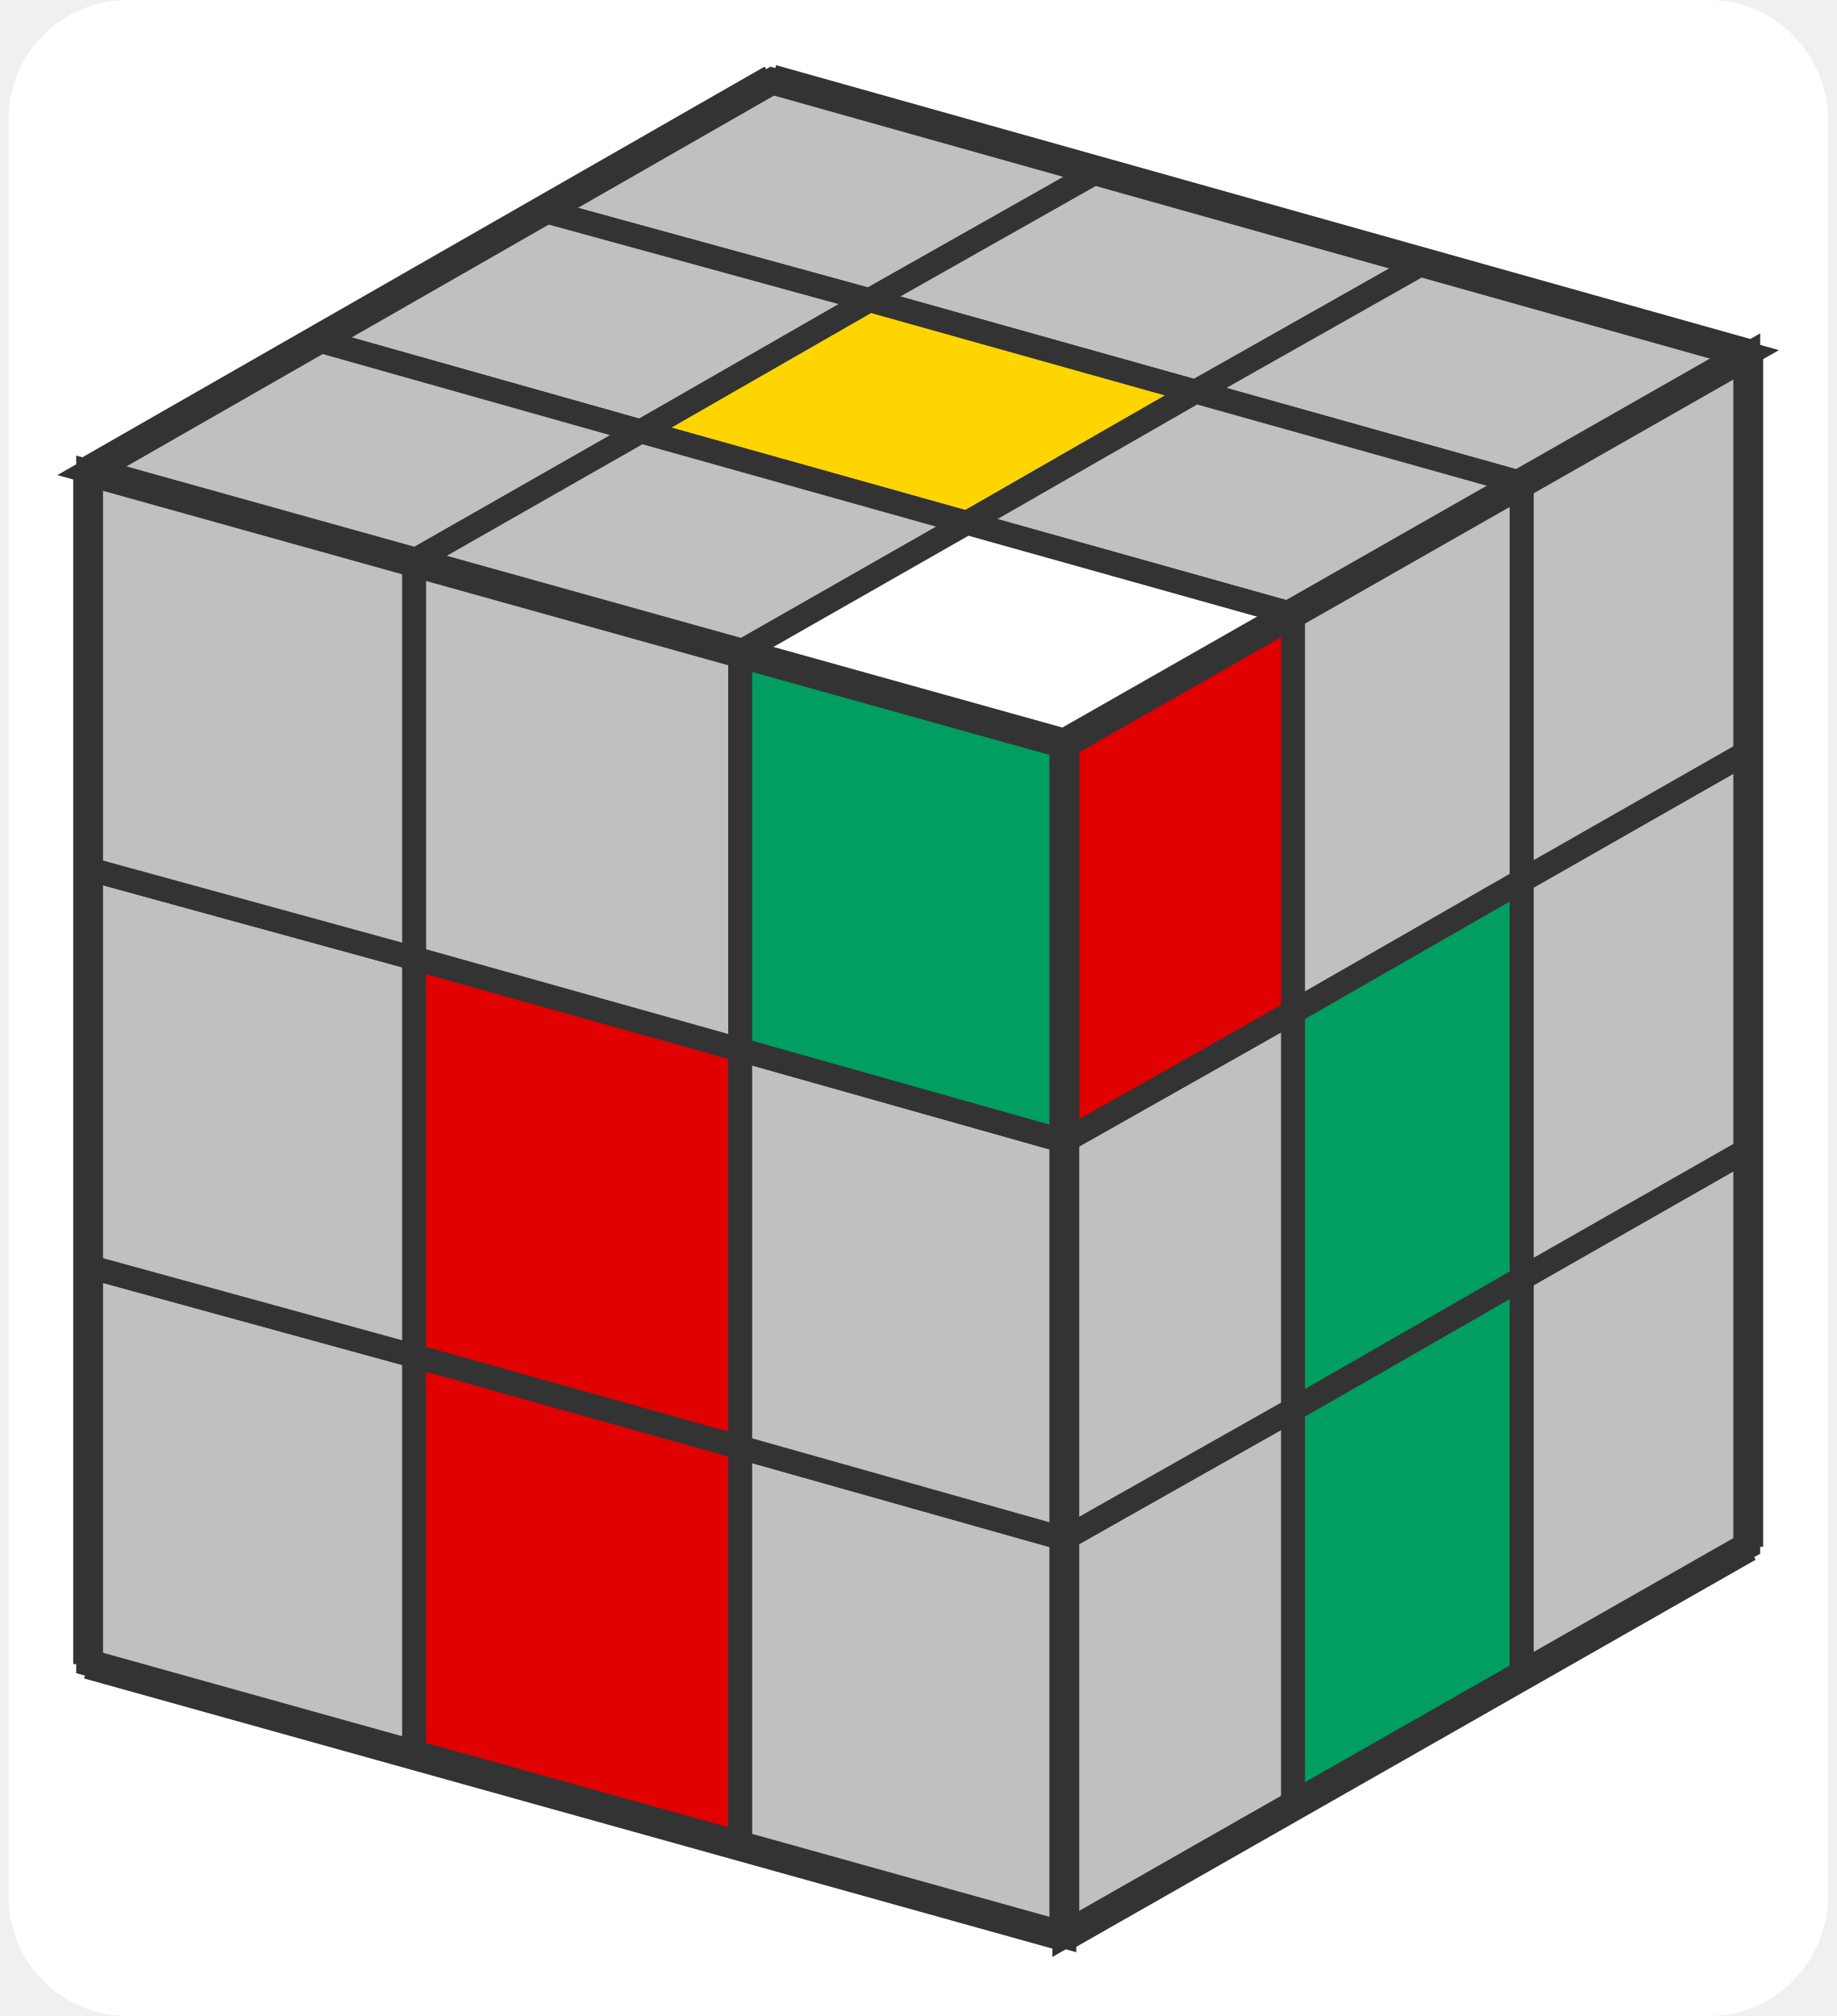
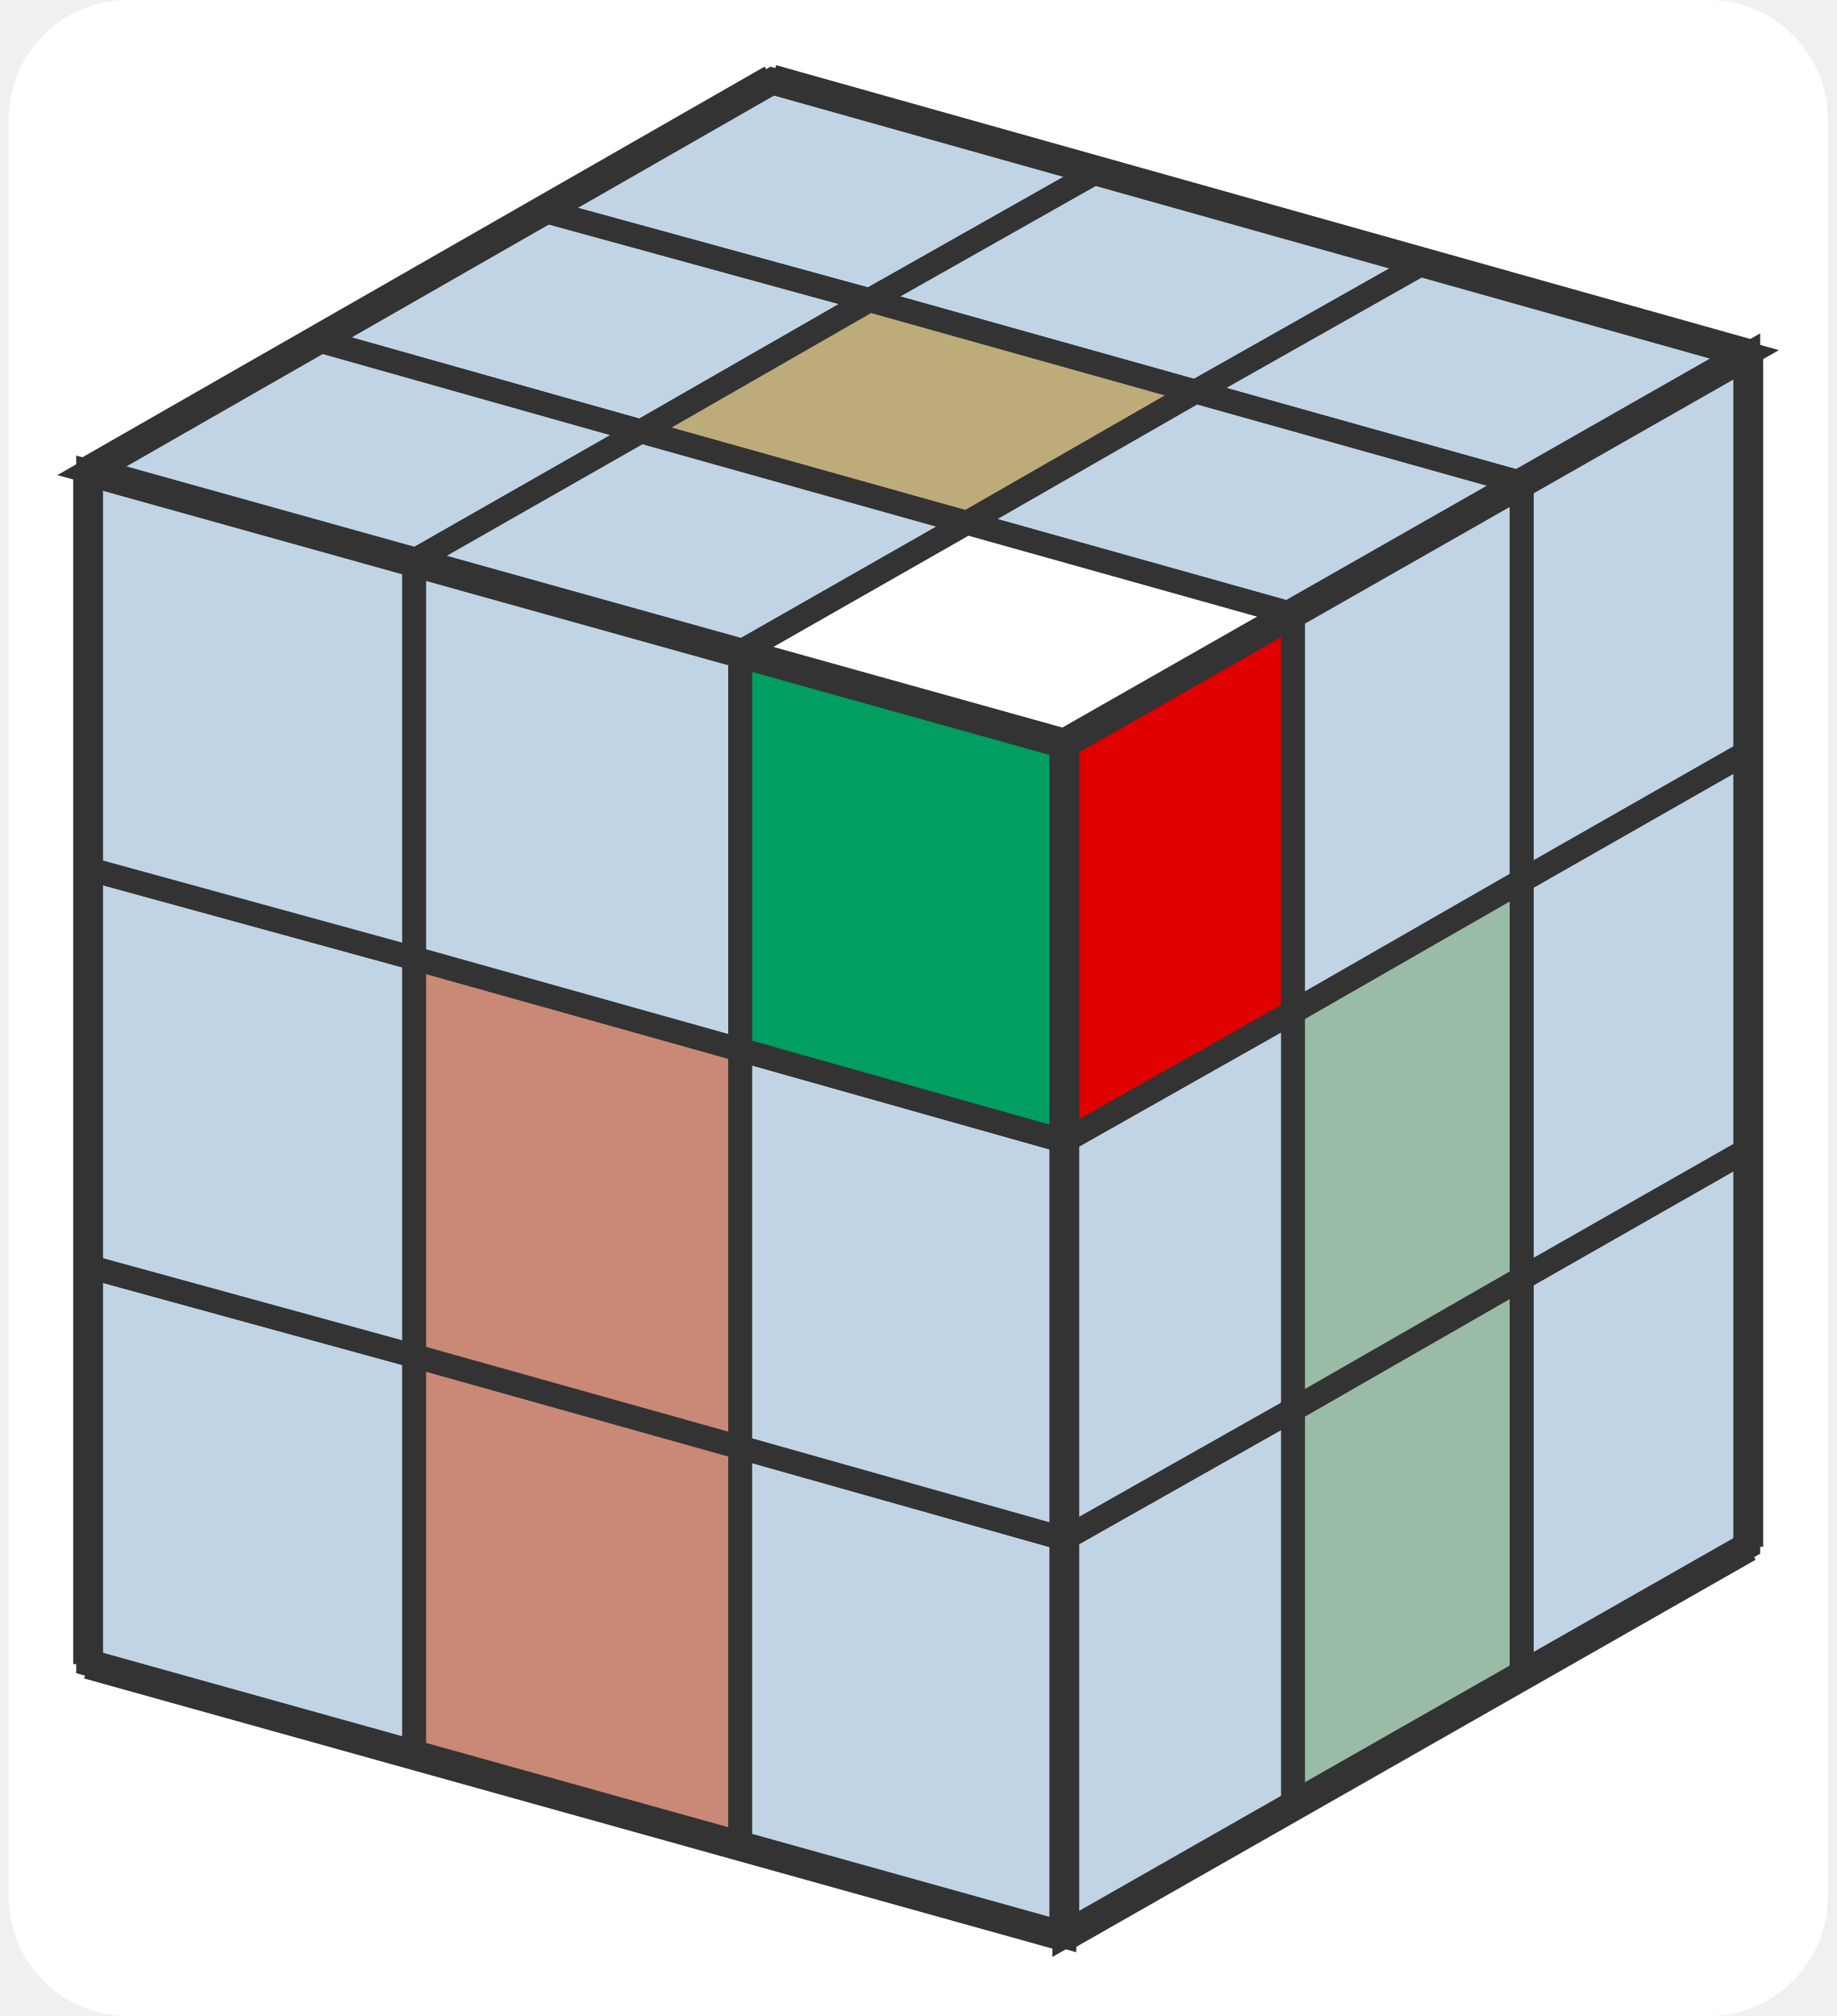
<svg xmlns="http://www.w3.org/2000/svg" baseProfile="full" height="101px" version="1.1" viewBox="39.1 20.0 91.5 101.4" width="92px">
  <defs>
    <style type="text/css">.bg{fill:#FFFFFF}.ink{fill:#222222}@media (prefers-color-scheme:light){.bg{fill:none}}@media (prefers-color-scheme:dark){.bg{fill:none}.ink{fill:#ECE8E1}}</style>
  </defs>
  <rect class="bg" fill="#FFFFFF" height="101.4" rx="6" ry="6" width="91.5" x="39.1" y="20.0" />
-   <polygon fill="#C0C0C0" points="126.6,77.8 115.2,84.3 115.2,104.3 126.6,97.8" stroke="#333333" stroke-width="1.2" />
-   <polygon fill="#C0C0C0" points="126.6,57.8 115.2,64.3 115.2,84.3 126.6,77.8" stroke="#333333" stroke-width="1.2" />
-   <polygon fill="#C0C0C0" points="126.6,37.8 115.2,44.3 115.2,64.3 126.6,57.8" stroke="#333333" stroke-width="1.2" />
-   <polygon fill="#009E60" points="115.2,84.3 103.7,90.9 103.7,110.9 115.2,104.3" stroke="#333333" stroke-width="1.2" />
-   <polygon fill="#009E60" points="115.2,64.3 103.7,70.9 103.7,90.9 115.2,84.3" stroke="#333333" stroke-width="1.2" />
-   <polygon fill="#C0C0C0" points="115.2,44.3 103.7,50.9 103.7,70.9 115.2,64.3" stroke="#333333" stroke-width="1.2" />
-   <polygon fill="#C0C0C0" points="103.7,90.9 92.2,97.4 92.2,117.4 103.7,110.9" stroke="#333333" stroke-width="1.2" />
-   <polygon fill="#C0C0C0" points="103.7,70.9 92.2,77.4 92.2,97.4 103.7,90.9" stroke="#333333" stroke-width="1.2" />
+   <polygon fill="#C0D4E6" points="126.6,77.8 115.2,84.3 115.2,104.3 126.6,97.8" stroke="#333333" stroke-width="1.2" />
+   <polygon fill="#C0D4E6" points="126.6,57.8 115.2,64.3 115.2,84.3 126.6,77.8" stroke="#333333" stroke-width="1.2" />
+   <polygon fill="#C0D4E6" points="126.6,37.8 115.2,44.3 115.2,64.3 126.6,57.8" stroke="#333333" stroke-width="1.2" />
+   <polygon fill="#9ABCA6" points="115.2,84.3 103.7,90.9 103.7,110.9 115.2,104.3" stroke="#333333" stroke-width="1.2" />
+   <polygon fill="#9ABCA6" points="115.2,64.3 103.7,70.9 103.7,90.9 115.2,84.3" stroke="#333333" stroke-width="1.2" />
+   <polygon fill="#C0D4E6" points="115.2,44.3 103.7,50.9 103.7,70.9 115.2,64.3" stroke="#333333" stroke-width="1.2" />
+   <polygon fill="#C0D4E6" points="103.7,90.9 92.2,97.4 92.2,117.4 103.7,110.9" stroke="#333333" stroke-width="1.2" />
+   <polygon fill="#C0D4E6" points="103.7,70.9 92.2,77.4 92.2,97.4 103.7,90.9" stroke="#333333" stroke-width="1.2" />
  <polygon fill="#E00000" points="103.7,50.9 92.2,57.4 92.2,77.4 103.7,70.9" stroke="#333333" stroke-width="1.2" />
-   <polygon fill="#C0C0C0" points="43.1,83.7 59.5,88.2 59.5,108.2 43.1,103.7" stroke="#333333" stroke-width="1.2" />
-   <polygon fill="#C0C0C0" points="43.1,63.7 59.5,68.2 59.5,88.2 43.1,83.7" stroke="#333333" stroke-width="1.2" />
-   <polygon fill="#C0C0C0" points="43.1,43.7 59.5,48.2 59.5,68.2 43.1,63.7" stroke="#333333" stroke-width="1.2" />
-   <polygon fill="#E00000" points="59.5,88.2 75.9,92.8 75.9,112.8 59.5,108.2" stroke="#333333" stroke-width="1.2" />
-   <polygon fill="#E00000" points="59.5,68.2 75.9,72.8 75.9,92.8 59.5,88.2" stroke="#333333" stroke-width="1.2" />
-   <polygon fill="#C0C0C0" points="59.5,48.2 75.9,52.8 75.9,72.8 59.5,68.2" stroke="#333333" stroke-width="1.2" />
-   <polygon fill="#C0C0C0" points="75.9,92.8 92.2,97.4 92.2,117.4 75.9,112.8" stroke="#333333" stroke-width="1.2" />
-   <polygon fill="#C0C0C0" points="75.9,72.8 92.2,77.4 92.2,97.4 75.9,92.8" stroke="#333333" stroke-width="1.2" />
+   <polygon fill="#C0D4E6" points="43.1,83.7 59.5,88.2 59.5,108.2 43.1,103.7" stroke="#333333" stroke-width="1.2" />
+   <polygon fill="#C0D4E6" points="43.1,63.7 59.5,68.2 59.5,88.2 43.1,83.7" stroke="#333333" stroke-width="1.2" />
+   <polygon fill="#C0D4E6" points="43.1,43.7 59.5,48.2 59.5,68.2 43.1,63.7" stroke="#333333" stroke-width="1.2" />
+   <polygon fill="#CA8876" points="59.5,88.2 75.9,92.8 75.9,112.8 59.5,108.2" stroke="#333333" stroke-width="1.2" />
+   <polygon fill="#CA8876" points="59.5,68.2 75.9,72.8 75.9,92.8 59.5,88.2" stroke="#333333" stroke-width="1.2" />
+   <polygon fill="#C0D4E6" points="59.5,48.2 75.9,52.8 75.9,72.8 59.5,68.2" stroke="#333333" stroke-width="1.2" />
+   <polygon fill="#C0D4E6" points="75.9,92.8 92.2,97.4 92.2,117.4 75.9,112.8" stroke="#333333" stroke-width="1.2" />
+   <polygon fill="#C0D4E6" points="75.9,72.8 92.2,77.4 92.2,97.4 75.9,92.8" stroke="#333333" stroke-width="1.2" />
  <polygon fill="#009E60" points="75.9,52.8 92.2,57.4 92.2,77.4 75.9,72.8" stroke="#333333" stroke-width="1.2" />
-   <polygon fill="#C0C0C0" points="77.5,24.0 93.9,28.6 82.4,35.1 66.0,30.6" stroke="#333333" stroke-width="1.2" />
-   <polygon fill="#C0C0C0" points="66.0,30.6 82.4,35.1 70.9,41.7 54.6,37.1" stroke="#333333" stroke-width="1.2" />
-   <polygon fill="#C0C0C0" points="54.6,37.1 70.9,41.7 59.5,48.2 43.1,43.7" stroke="#333333" stroke-width="1.2" />
-   <polygon fill="#C0C0C0" points="93.9,28.6 110.3,33.2 98.8,39.7 82.4,35.1" stroke="#333333" stroke-width="1.2" />
-   <polygon fill="#FFD500" points="82.4,35.1 98.8,39.7 87.3,46.3 70.9,41.7" stroke="#333333" stroke-width="1.2" />
-   <polygon fill="#C0C0C0" points="70.9,41.7 87.3,46.3 75.9,52.8 59.5,48.2" stroke="#333333" stroke-width="1.2" />
-   <polygon fill="#C0C0C0" points="110.3,33.2 126.6,37.8 115.2,44.3 98.8,39.7" stroke="#333333" stroke-width="1.2" />
-   <polygon fill="#C0C0C0" points="98.8,39.7 115.2,44.3 103.7,50.9 87.3,46.3" stroke="#333333" stroke-width="1.2" />
+   <polygon fill="#C0D4E6" points="77.5,24.0 93.9,28.6 82.4,35.1 66.0,30.6" stroke="#333333" stroke-width="1.2" />
+   <polygon fill="#C0D4E6" points="66.0,30.6 82.4,35.1 70.9,41.7 54.6,37.1" stroke="#333333" stroke-width="1.2" />
+   <polygon fill="#C0D4E6" points="54.6,37.1 70.9,41.7 59.5,48.2 43.1,43.7" stroke="#333333" stroke-width="1.2" />
+   <polygon fill="#C0D4E6" points="93.9,28.6 110.3,33.2 98.8,39.7 82.4,35.1" stroke="#333333" stroke-width="1.2" />
+   <polygon fill="#BEAB7A" points="82.4,35.1 98.8,39.7 87.3,46.3 70.9,41.7" stroke="#333333" stroke-width="1.2" />
+   <polygon fill="#C0D4E6" points="70.9,41.7 87.3,46.3 75.9,52.8 59.5,48.2" stroke="#333333" stroke-width="1.2" />
+   <polygon fill="#C0D4E6" points="110.3,33.2 126.6,37.8 115.2,44.3 98.8,39.7" stroke="#333333" stroke-width="1.2" />
+   <polygon fill="#C0D4E6" points="98.8,39.7 115.2,44.3 103.7,50.9 87.3,46.3" stroke="#333333" stroke-width="1.2" />
  <polygon fill="#FFFFFF" points="87.3,46.3 103.7,50.9 92.2,57.4 75.9,52.8" stroke="#333333" stroke-width="1.2" />
  <line stroke="#333333" stroke-width="1.5" x1="77.5" x2="126.6" y1="24.0" y2="37.8" />
  <line stroke="#333333" stroke-width="1.5" x1="126.6" x2="126.6" y1="37.8" y2="97.8" />
  <line stroke="#333333" stroke-width="1.5" x1="126.6" x2="92.2" y1="97.8" y2="117.4" />
  <line stroke="#333333" stroke-width="1.5" x1="92.2" x2="43.1" y1="117.4" y2="103.7" />
  <line stroke="#333333" stroke-width="1.5" x1="43.1" x2="43.1" y1="103.7" y2="43.7" />
  <line stroke="#333333" stroke-width="1.5" x1="43.1" x2="77.5" y1="43.7" y2="24.0" />
  <line stroke="#333333" stroke-width="1.5" x1="92.2" x2="43.1" y1="57.4" y2="43.7" />
  <line stroke="#333333" stroke-width="1.5" x1="92.2" x2="126.6" y1="57.4" y2="37.8" />
  <line stroke="#333333" stroke-width="1.5" x1="92.2" x2="92.2" y1="57.4" y2="117.4" />
</svg>
